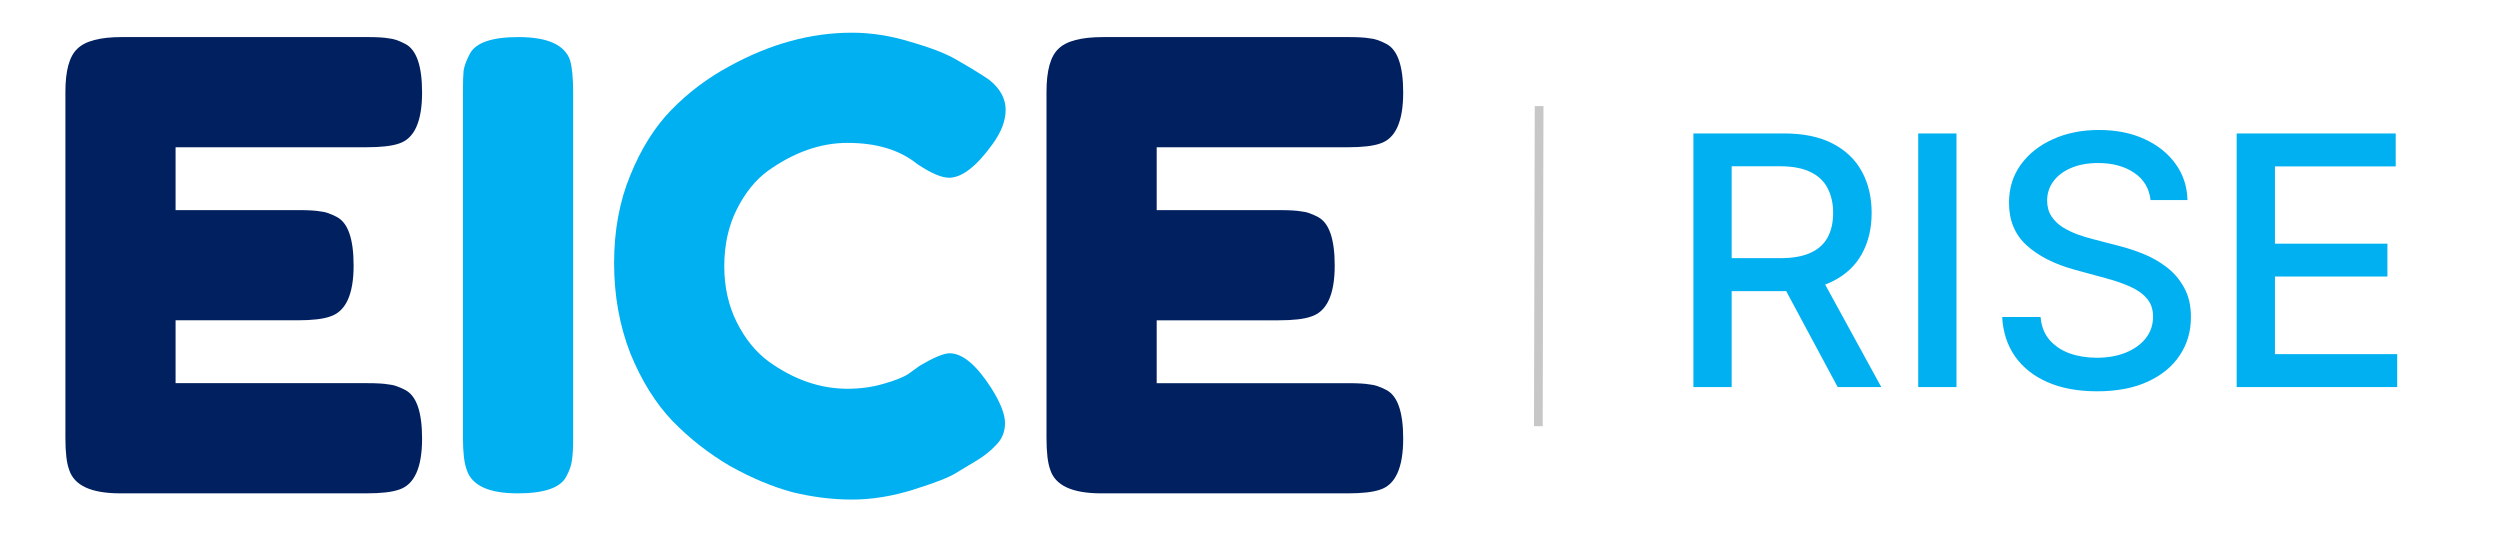
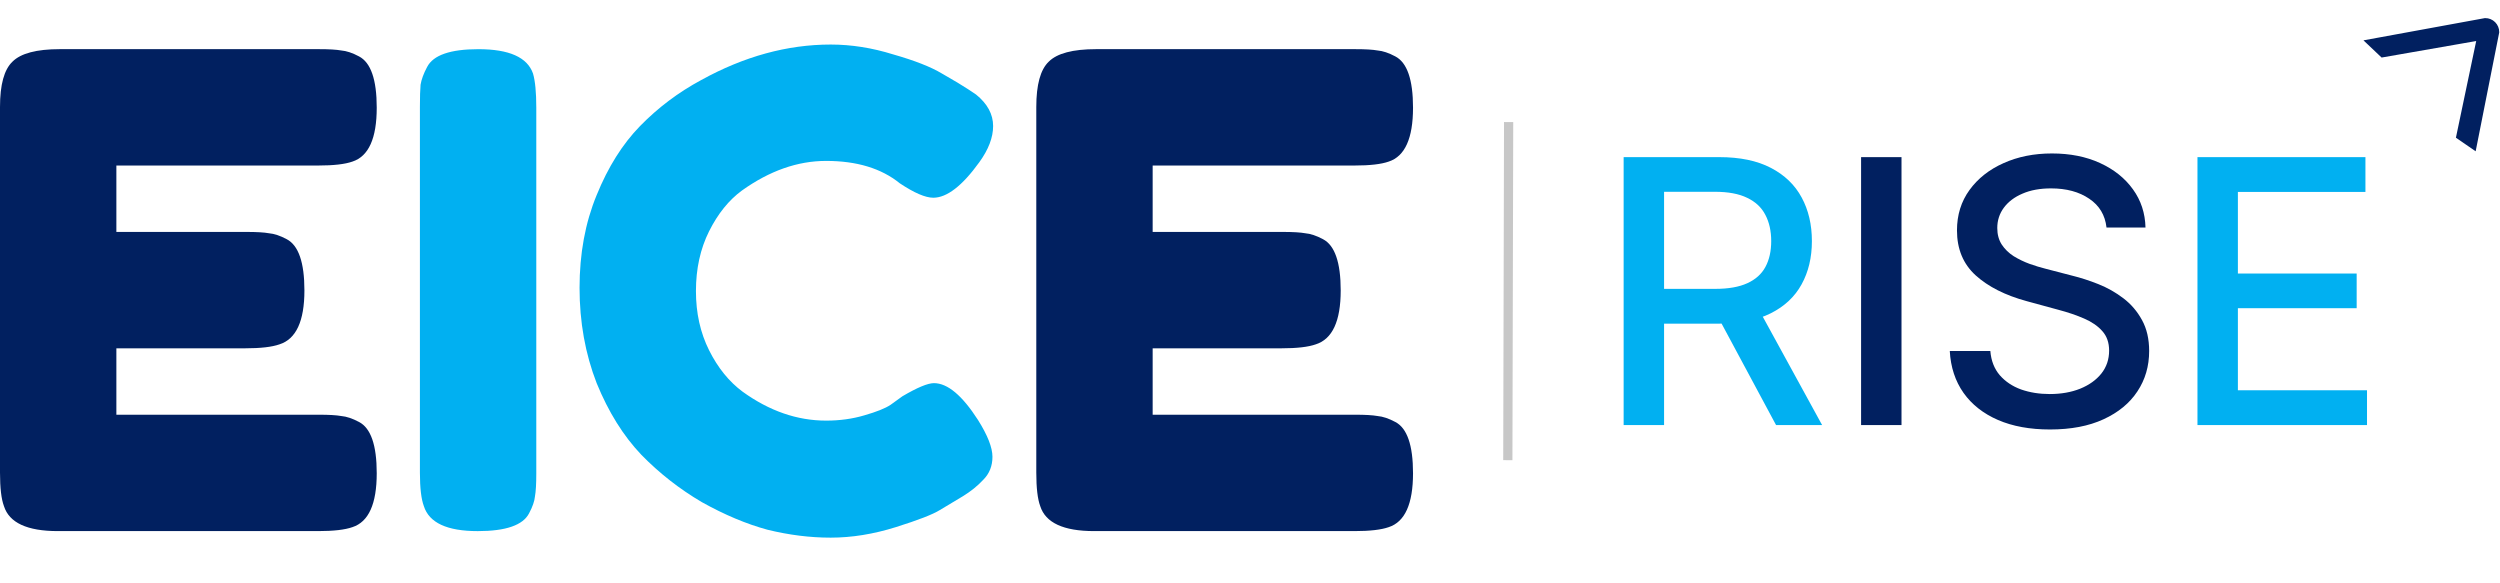
- <svg xmlns="http://www.w3.org/2000/svg" width="155" height="33" viewBox="0 0 155 33" fill="none">
-   <path d="M10.886 23.756H22.773C23.364 23.756 23.802 23.782 24.085 23.833C24.394 23.859 24.741 23.975 25.127 24.181C25.822 24.541 26.169 25.544 26.169 27.191C26.169 28.992 25.693 30.047 24.741 30.356C24.304 30.51 23.635 30.587 22.734 30.587H7.451C5.65 30.587 4.595 30.099 4.286 29.121C4.132 28.709 4.055 28.053 4.055 27.152V5.694C4.055 4.382 4.299 3.494 4.788 3.031C5.277 2.542 6.203 2.298 7.567 2.298H22.773C23.364 2.298 23.802 2.324 24.085 2.375C24.394 2.401 24.741 2.517 25.127 2.723C25.822 3.083 26.169 4.086 26.169 5.733C26.169 7.534 25.693 8.589 24.741 8.898C24.304 9.052 23.635 9.129 22.734 9.129H10.886V13.027H18.527C19.119 13.027 19.557 13.053 19.84 13.104C20.148 13.13 20.496 13.246 20.882 13.452C21.576 13.812 21.924 14.815 21.924 16.462C21.924 18.263 21.435 19.318 20.457 19.627C20.02 19.781 19.351 19.858 18.45 19.858H10.886V23.756Z" fill="#012060" />
-   <path d="M28.703 5.695C28.703 5.103 28.716 4.666 28.742 4.383C28.793 4.074 28.922 3.727 29.128 3.341C29.488 2.646 30.492 2.299 32.138 2.299C33.939 2.299 35.007 2.775 35.342 3.727C35.47 4.164 35.535 4.833 35.535 5.734V27.192C35.535 27.809 35.509 28.26 35.457 28.543C35.432 28.826 35.316 29.16 35.11 29.546C34.75 30.241 33.746 30.588 32.1 30.588C30.299 30.588 29.244 30.099 28.935 29.122C28.781 28.71 28.703 28.054 28.703 27.153V5.695Z" fill="#01B0F1" />
-   <path d="M56.329 23.177L57.024 22.675C57.899 22.161 58.516 21.903 58.876 21.903C59.674 21.903 60.536 22.624 61.462 24.065C62.028 24.965 62.311 25.686 62.311 26.226C62.311 26.766 62.131 27.216 61.771 27.577C61.436 27.937 61.038 28.259 60.575 28.541C60.111 28.825 59.661 29.095 59.224 29.352C58.812 29.609 57.95 29.944 56.638 30.355C55.326 30.767 54.052 30.973 52.817 30.973C51.608 30.973 50.373 30.819 49.112 30.51C47.877 30.175 46.591 29.635 45.253 28.889C43.941 28.117 42.757 27.191 41.702 26.11C40.647 25.004 39.772 23.602 39.078 21.903C38.409 20.18 38.074 18.314 38.074 16.307C38.074 14.3 38.409 12.486 39.078 10.866C39.747 9.219 40.596 7.868 41.625 6.813C42.68 5.732 43.876 4.832 45.214 4.112C47.736 2.722 50.27 2.027 52.817 2.027C54.026 2.027 55.248 2.22 56.483 2.606C57.744 2.967 58.696 3.34 59.34 3.726L60.266 4.266C60.729 4.549 61.089 4.78 61.346 4.961C62.015 5.501 62.35 6.118 62.35 6.813C62.35 7.482 62.08 8.19 61.539 8.936C60.536 10.325 59.635 11.02 58.838 11.02C58.375 11.02 57.718 10.737 56.869 10.171C55.789 9.296 54.348 8.859 52.547 8.859C50.874 8.859 49.228 9.438 47.607 10.595C46.835 11.161 46.192 11.959 45.677 12.988C45.163 14.017 44.905 15.188 44.905 16.5C44.905 17.787 45.163 18.945 45.677 19.974C46.192 21.003 46.848 21.813 47.645 22.405C49.215 23.537 50.849 24.103 52.547 24.103C53.344 24.103 54.091 24 54.785 23.794C55.506 23.589 56.02 23.383 56.329 23.177Z" fill="#01B0F1" />
-   <path d="M71.715 23.757H83.602C84.193 23.757 84.631 23.783 84.914 23.834C85.222 23.86 85.57 23.976 85.956 24.181C86.65 24.542 86.998 25.545 86.998 27.192C86.998 28.993 86.522 30.048 85.57 30.357C85.132 30.511 84.463 30.588 83.563 30.588H68.28C66.479 30.588 65.424 30.099 65.115 29.122C64.961 28.71 64.883 28.054 64.883 27.153V5.695C64.883 4.383 65.128 3.495 65.617 3.032C66.106 2.543 67.032 2.299 68.396 2.299H83.602C84.193 2.299 84.631 2.325 84.914 2.376C85.222 2.402 85.57 2.517 85.956 2.723C86.65 3.084 86.998 4.087 86.998 5.734C86.998 7.535 86.522 8.59 85.57 8.898C85.132 9.053 84.463 9.13 83.563 9.13H71.715V13.028H79.356C79.948 13.028 80.385 13.054 80.668 13.105C80.977 13.131 81.325 13.247 81.71 13.452C82.405 13.813 82.752 14.816 82.752 16.463C82.752 18.264 82.264 19.319 81.286 19.627C80.849 19.782 80.18 19.859 79.279 19.859H71.715V23.757Z" fill="#012060" />
-   <line x1="95.425" y1="6.577" x2="95.377" y2="26.424" stroke="#C7C7C7" stroke-width="0.541" />
-   <path d="M104.991 24V8.273H110.597C111.816 8.273 112.827 8.483 113.63 8.903C114.439 9.323 115.043 9.904 115.443 10.646C115.842 11.383 116.042 12.236 116.042 13.203C116.042 14.166 115.839 15.013 115.435 15.745C115.036 16.472 114.432 17.038 113.623 17.442C112.819 17.846 111.808 18.049 110.59 18.049H106.343V16.006H110.375C111.142 16.006 111.767 15.896 112.248 15.676C112.735 15.456 113.09 15.136 113.316 14.716C113.541 14.296 113.654 13.792 113.654 13.203C113.654 12.609 113.538 12.095 113.308 11.66C113.083 11.225 112.727 10.892 112.241 10.661C111.759 10.426 111.127 10.308 110.344 10.308H107.364V24H104.991ZM112.755 16.904L116.641 24H113.938L110.129 16.904H112.755ZM121.302 8.273V24H118.929V8.273H121.302ZM133.335 12.405C133.253 11.678 132.915 11.114 132.321 10.715C131.728 10.311 130.98 10.108 130.079 10.108C129.434 10.108 128.876 10.211 128.405 10.416C127.934 10.615 127.568 10.892 127.307 11.245C127.051 11.593 126.923 11.99 126.923 12.435C126.923 12.809 127.01 13.132 127.184 13.403C127.363 13.674 127.596 13.902 127.883 14.086C128.175 14.265 128.487 14.416 128.82 14.539C129.153 14.657 129.472 14.754 129.78 14.831L131.315 15.23C131.817 15.353 132.332 15.52 132.859 15.73C133.386 15.94 133.875 16.216 134.326 16.559C134.776 16.902 135.14 17.327 135.416 17.834C135.698 18.34 135.838 18.947 135.838 19.654C135.838 20.544 135.608 21.335 135.147 22.026C134.692 22.718 134.029 23.263 133.158 23.662C132.293 24.061 131.246 24.261 130.018 24.261C128.84 24.261 127.821 24.074 126.961 23.701C126.101 23.327 125.428 22.797 124.942 22.111C124.455 21.42 124.187 20.601 124.135 19.654H126.516C126.562 20.222 126.746 20.695 127.069 21.074C127.397 21.448 127.814 21.727 128.321 21.911C128.833 22.09 129.393 22.18 130.002 22.18C130.673 22.18 131.269 22.075 131.792 21.865C132.319 21.65 132.734 21.353 133.036 20.974C133.338 20.59 133.489 20.142 133.489 19.631C133.489 19.165 133.356 18.783 133.089 18.486C132.828 18.189 132.472 17.944 132.022 17.749C131.577 17.555 131.072 17.383 130.509 17.235L128.651 16.728C127.391 16.385 126.393 15.881 125.656 15.215C124.924 14.55 124.558 13.669 124.558 12.573C124.558 11.667 124.804 10.876 125.295 10.201C125.786 9.525 126.452 9 127.292 8.626C128.131 8.248 129.078 8.058 130.133 8.058C131.198 8.058 132.137 8.245 132.951 8.619C133.77 8.992 134.415 9.507 134.886 10.162C135.357 10.812 135.603 11.56 135.623 12.405H133.335ZM138.674 24V8.273H148.534V10.316H141.047V15.108H148.019V17.143H141.047V21.957H148.626V24H138.674Z" fill="#01B0F1" />
+ <svg xmlns="http://www.w3.org/2000/svg" width="219" height="51" viewBox="0 0 219 51" fill="none">
+   <path d="M10.194 36.329H27.934C28.817 36.329 29.47 36.367 29.892 36.444C30.353 36.483 30.871 36.656 31.447 36.963C32.484 37.5 33.002 38.998 33.002 41.455C33.002 44.143 32.292 45.717 30.871 46.178C30.219 46.408 29.22 46.524 27.876 46.524H5.068C2.381 46.524 0.806 45.794 0.346 44.335C0.115 43.721 0 42.742 0 41.398V9.374C0 7.416 0.365 6.091 1.094 5.4C1.824 4.671 3.206 4.306 5.241 4.306H27.934C28.817 4.306 29.47 4.344 29.892 4.421C30.353 4.459 30.871 4.632 31.447 4.939C32.484 5.477 33.002 6.974 33.002 9.432C33.002 12.12 32.292 13.694 30.871 14.155C30.219 14.385 29.22 14.5 27.876 14.5H10.194V20.317H21.598C22.482 20.317 23.134 20.356 23.557 20.433C24.017 20.471 24.536 20.644 25.112 20.951C26.148 21.489 26.667 22.986 26.667 25.444C26.667 28.131 25.937 29.706 24.478 30.166C23.825 30.397 22.827 30.512 21.483 30.512H10.194V36.329Z" fill="#012060" />
+   <path d="M36.784 9.377C36.784 8.493 36.804 7.841 36.842 7.418C36.919 6.957 37.111 6.439 37.418 5.863C37.956 4.826 39.453 4.308 41.91 4.308C44.598 4.308 46.192 5.018 46.691 6.439C46.883 7.092 46.979 8.09 46.979 9.434V41.457C46.979 42.379 46.941 43.051 46.864 43.473C46.825 43.896 46.653 44.395 46.345 44.971C45.808 46.007 44.31 46.526 41.853 46.526C39.165 46.526 37.591 45.796 37.13 44.337C36.9 43.723 36.784 42.744 36.784 41.4V9.377Z" fill="#01B0F1" />
+   <path d="M78.012 35.464L79.049 34.715C80.354 33.947 81.276 33.563 81.813 33.563C83.004 33.563 84.29 34.639 85.672 36.789C86.517 38.133 86.939 39.208 86.939 40.014C86.939 40.821 86.671 41.492 86.133 42.03C85.634 42.568 85.039 43.047 84.348 43.47C83.656 43.892 82.984 44.295 82.332 44.679C81.717 45.063 80.431 45.562 78.473 46.177C76.515 46.791 74.614 47.098 72.771 47.098C70.966 47.098 69.123 46.868 67.242 46.407C65.399 45.908 63.479 45.102 61.482 43.988C59.524 42.836 57.758 41.454 56.183 39.841C54.609 38.19 53.303 36.098 52.267 33.563C51.268 30.991 50.769 28.207 50.769 25.212C50.769 22.217 51.268 19.51 52.267 17.091C53.265 14.634 54.532 12.618 56.068 11.043C57.642 9.431 59.428 8.087 61.425 7.012C65.187 4.938 68.969 3.902 72.771 3.902C74.576 3.902 76.399 4.19 78.243 4.766C80.124 5.303 81.545 5.86 82.504 6.436L83.887 7.242C84.578 7.665 85.115 8.01 85.499 8.279C86.498 9.085 86.997 10.007 86.997 11.043C86.997 12.042 86.594 13.098 85.787 14.211C84.29 16.285 82.946 17.321 81.756 17.321C81.065 17.321 80.085 16.899 78.818 16.054C77.206 14.749 75.055 14.096 72.368 14.096C69.872 14.096 67.415 14.96 64.995 16.688C63.843 17.533 62.884 18.723 62.116 20.259C61.348 21.795 60.964 23.542 60.964 25.5C60.964 27.42 61.348 29.148 62.116 30.684C62.884 32.219 63.863 33.429 65.053 34.312C67.395 36.002 69.834 36.846 72.368 36.846C73.558 36.846 74.671 36.693 75.708 36.386C76.783 36.078 77.551 35.771 78.012 35.464Z" fill="#01B0F1" />
+   <path fill-rule="evenodd" clip-rule="evenodd" d="M118.713 36.329H100.973V30.512H112.262C113.606 30.512 114.604 30.397 115.257 30.166C116.716 29.706 117.446 28.131 117.446 25.444C117.446 22.986 116.927 21.489 115.891 20.951C115.315 20.644 114.796 20.471 114.336 20.433C113.913 20.356 113.26 20.317 112.377 20.317H100.973V14.5H118.655C119.999 14.5 120.998 14.385 121.65 14.155C123.071 13.694 123.781 12.12 123.781 9.432C123.781 6.974 123.263 5.477 122.226 4.939C121.65 4.632 121.132 4.459 120.671 4.421C120.249 4.344 119.596 4.306 118.713 4.306H96.02C93.985 4.306 92.603 4.671 91.873 5.4C91.144 6.091 90.779 7.416 90.779 9.374V41.398C90.779 42.742 90.894 43.721 91.124 44.335C91.585 45.794 93.16 46.524 95.847 46.524H118.655C119.999 46.524 120.998 46.408 121.65 46.178C123.071 45.717 123.781 44.143 123.781 41.455C123.781 38.998 123.263 37.5 122.226 36.963C121.65 36.656 121.132 36.483 120.671 36.444C120.249 36.367 119.596 36.329 118.713 36.329Z" fill="#012060" />
+   <line x1="132.156" y1="10.691" x2="132.085" y2="40.311" stroke="#C7C7C7" stroke-width="0.807" />
+   <path d="M142.231 37.234V13.764H150.597C152.416 13.764 153.924 14.077 155.124 14.703C156.331 15.33 157.233 16.197 157.828 17.305C158.424 18.405 158.722 19.677 158.722 21.121C158.722 22.557 158.421 23.822 157.817 24.914C157.221 25.999 156.32 26.843 155.112 27.447C153.913 28.05 152.404 28.352 150.586 28.352H144.248V25.304H150.265C151.411 25.304 152.343 25.14 153.061 24.811C153.787 24.483 154.318 24.005 154.654 23.378C154.99 22.752 155.158 22 155.158 21.121C155.158 20.235 154.986 19.467 154.643 18.817C154.306 18.168 153.775 17.672 153.05 17.328C152.331 16.976 151.388 16.8 150.219 16.8H145.773V37.234H142.231ZM153.817 26.645L159.616 37.234H155.582L149.898 26.645H153.817ZM192.498 37.234V13.764H207.212V16.812H196.039V23.963H206.444V27H196.039V34.185H207.35V37.234H192.498Z" fill="#01B0F1" />
+   <path d="M166.572 13.764V37.234H163.031V13.764H166.572ZM184.53 19.929C184.408 18.844 183.904 18.004 183.017 17.408C182.131 16.804 181.016 16.503 179.671 16.503C178.708 16.503 177.876 16.655 177.173 16.961C176.47 17.259 175.924 17.672 175.534 18.199C175.152 18.718 174.961 19.31 174.961 19.975C174.961 20.533 175.091 21.014 175.351 21.419C175.618 21.824 175.966 22.164 176.394 22.439C176.829 22.706 177.295 22.932 177.792 23.115C178.288 23.291 178.766 23.436 179.224 23.55L181.516 24.146C182.265 24.33 183.033 24.578 183.82 24.891C184.606 25.204 185.336 25.617 186.008 26.129C186.681 26.641 187.223 27.275 187.636 28.031C188.056 28.788 188.266 29.693 188.266 30.747C188.266 32.077 187.922 33.257 187.235 34.288C186.555 35.32 185.565 36.133 184.267 36.729C182.975 37.325 181.413 37.623 179.579 37.623C177.822 37.623 176.302 37.344 175.018 36.787C173.735 36.229 172.73 35.438 172.004 34.414C171.279 33.383 170.877 32.161 170.801 30.747H174.354C174.422 31.595 174.697 32.302 175.179 32.867C175.668 33.425 176.29 33.842 177.047 34.117C177.811 34.384 178.647 34.518 179.556 34.518C180.557 34.518 181.447 34.361 182.227 34.048C183.014 33.727 183.632 33.284 184.083 32.718C184.534 32.145 184.759 31.477 184.759 30.713C184.759 30.018 184.561 29.448 184.163 29.005C183.774 28.562 183.243 28.195 182.57 27.905C181.906 27.615 181.153 27.359 180.313 27.137L177.54 26.381C175.66 25.869 174.17 25.117 173.07 24.123C171.978 23.13 171.431 21.816 171.431 20.181C171.431 18.829 171.798 17.649 172.532 16.64C173.265 15.632 174.258 14.848 175.511 14.291C176.764 13.725 178.177 13.443 179.751 13.443C181.34 13.443 182.742 13.722 183.957 14.279C185.179 14.837 186.142 15.605 186.845 16.583C187.548 17.553 187.915 18.669 187.945 19.929H184.53Z" fill="#012060" />
+   <path d="M208.702 4.8L207.516 3.676L217.706 1.81C217.837 1.809 217.968 1.835 218.09 1.885C218.211 1.935 218.322 2.009 218.415 2.102C218.508 2.195 218.582 2.306 218.632 2.428C218.682 2.55 218.708 2.68 218.708 2.812L216.713 12.873L215.389 11.963L217.204 3.315L208.702 4.8Z" fill="#012060" stroke="#012060" stroke-width="0.45" />
</svg>
